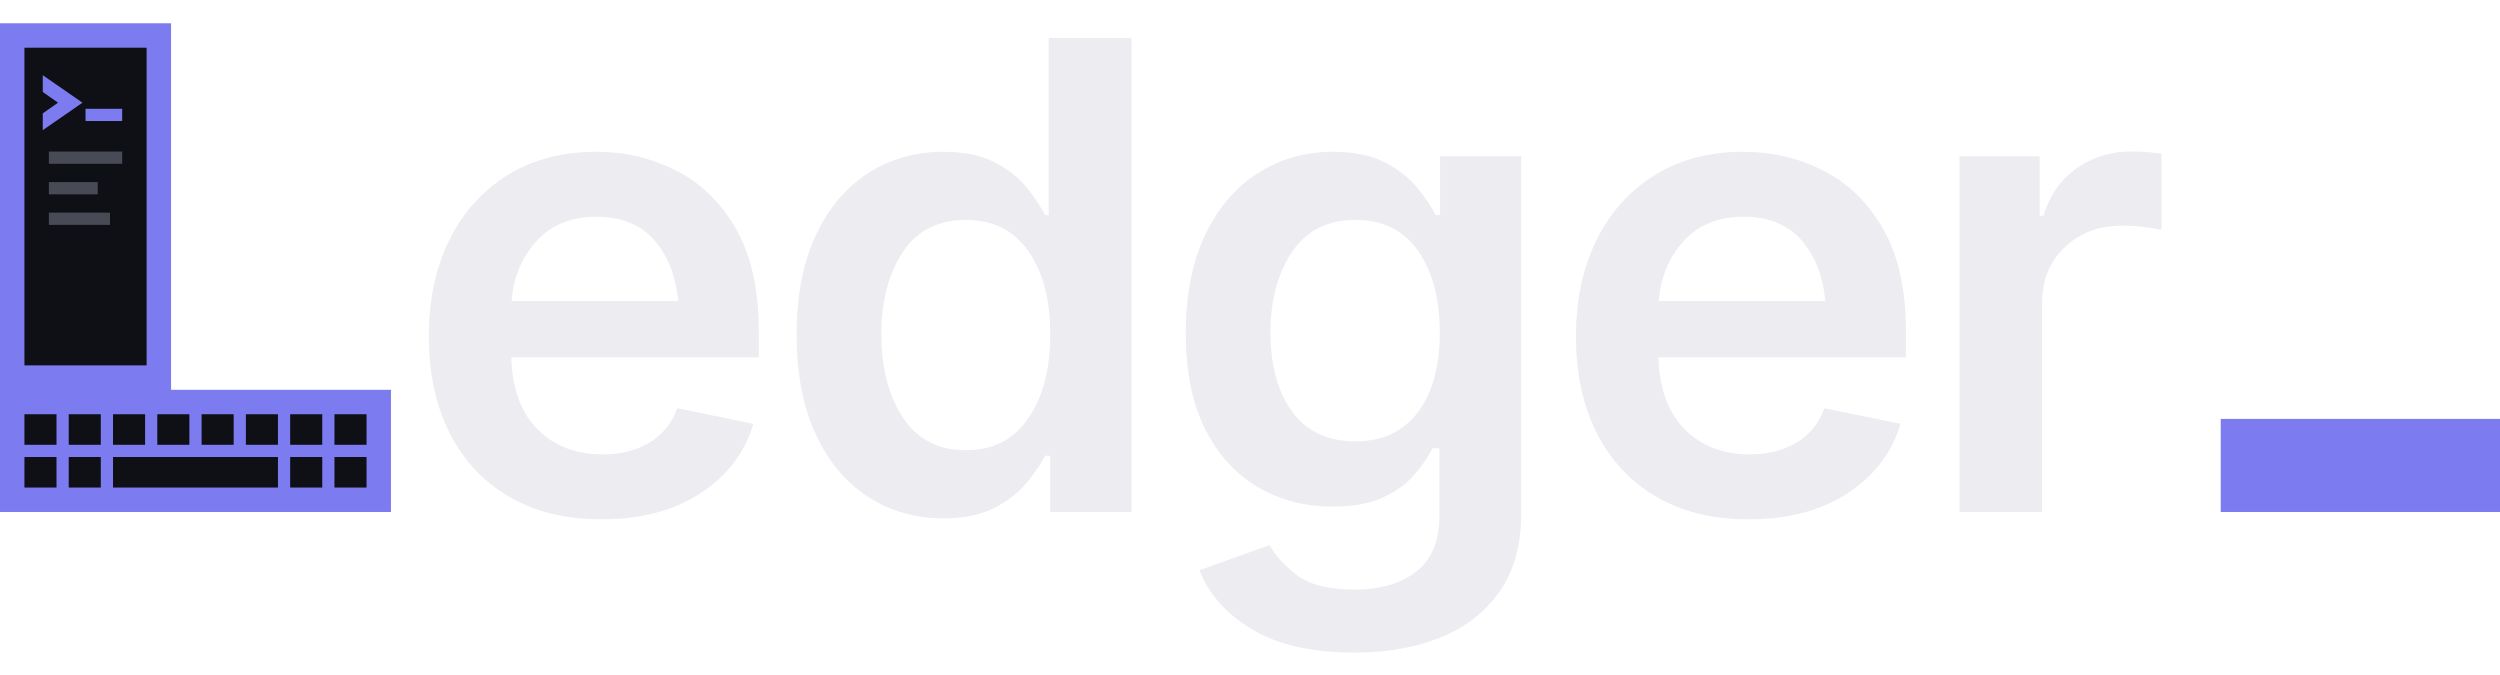
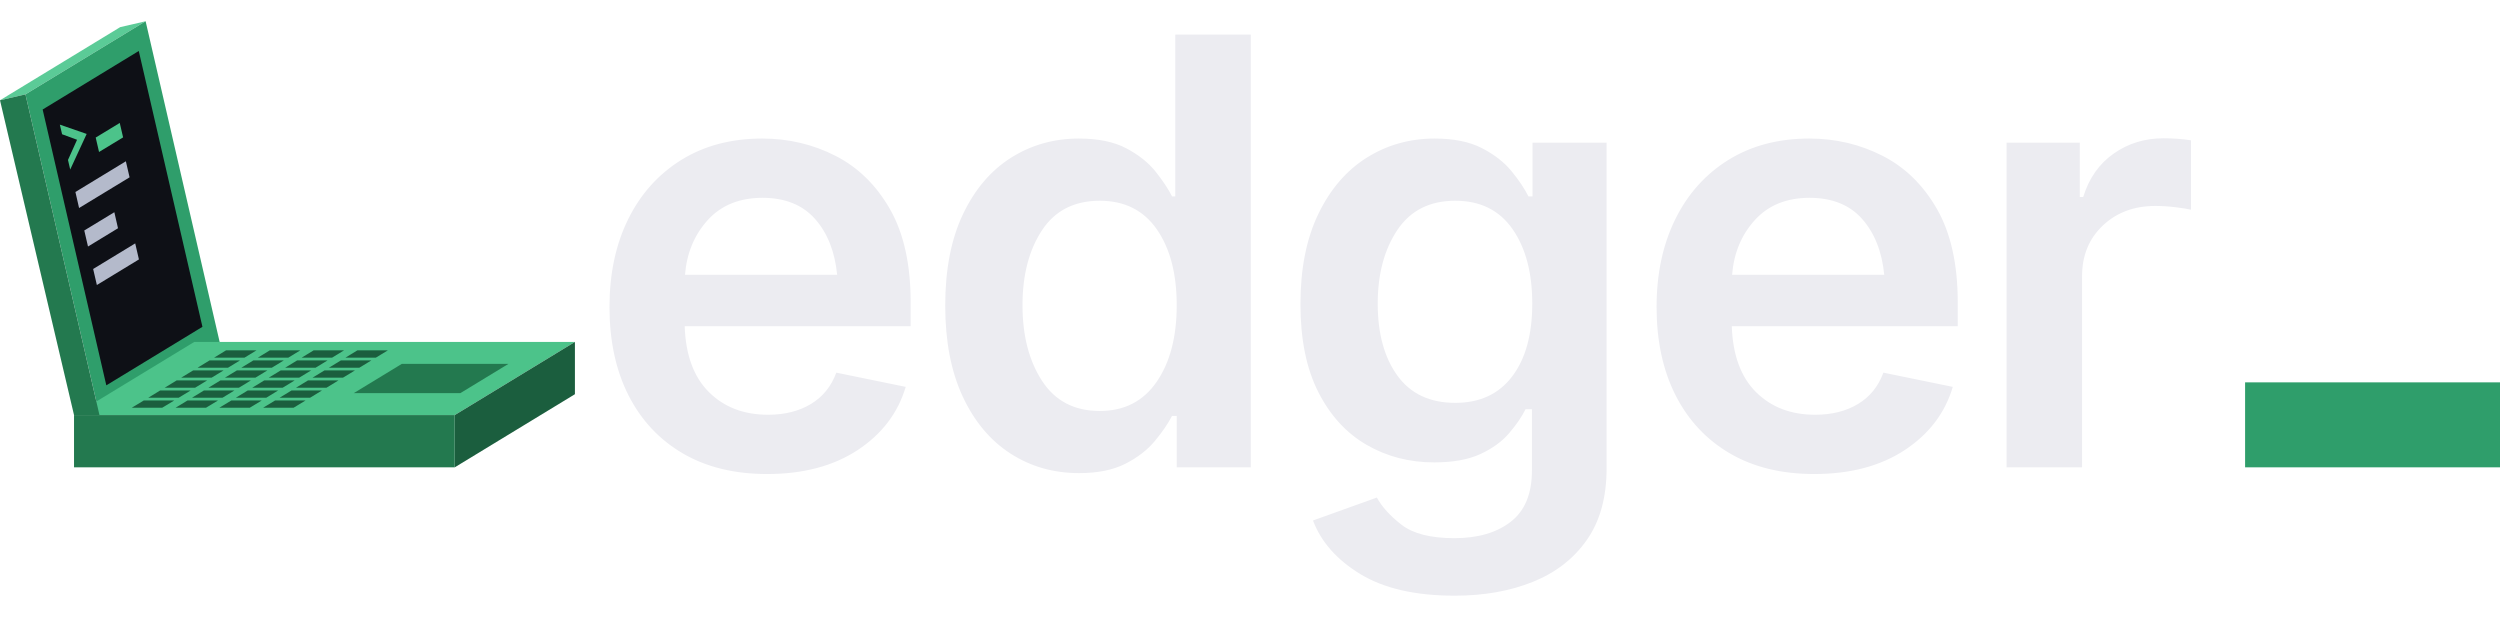
- <svg xmlns="http://www.w3.org/2000/svg" width="429.7" height="116" viewBox="0 0 429.7 116" role="img" aria-label="Ledger">
-   <g transform="translate(0 4) scale(0.2625)">
-     <path d="M0 0L112 0L112 240L256 240L256 320L0 320Z" fill="#7C7CF0" />
-     <rect x="16" y="16" width="80" height="208" fill="#0E1016" />
-     <path d="M28 34L54 52L28 70L28 59L38 52L28 45Z" fill="#7C7CF0" />
-     <rect x="56" y="56" width="24" height="8" fill="#7C7CF0" />
-     <rect x="32" y="84" width="48" height="8" fill="#B4BACB" fill-opacity="0.35" />
-     <rect x="32" y="104" width="32" height="8" fill="#B4BACB" fill-opacity="0.35" />
-     <rect x="32" y="124" width="40" height="8" fill="#B4BACB" fill-opacity="0.35" />
-     <rect x="16" y="256" width="21" height="20" fill="#0E1016" />
-     <rect x="45" y="256" width="21" height="20" fill="#0E1016" />
-     <rect x="74" y="256" width="21" height="20" fill="#0E1016" />
-     <rect x="103" y="256" width="21" height="20" fill="#0E1016" />
-     <rect x="132" y="256" width="21" height="20" fill="#0E1016" />
-     <rect x="161" y="256" width="21" height="20" fill="#0E1016" />
-     <rect x="190" y="256" width="21" height="20" fill="#0E1016" />
-     <rect x="219" y="256" width="21" height="20" fill="#0E1016" />
-     <rect x="16" y="284" width="21" height="20" fill="#0E1016" />
-     <rect x="45" y="284" width="21" height="20" fill="#0E1016" />
-     <rect x="74" y="284" width="108" height="20" fill="#0E1016" />
-     <rect x="190" y="284" width="21" height="20" fill="#0E1016" />
-     <rect x="219" y="284" width="21" height="20" fill="#0E1016" />
+ <svg xmlns="http://www.w3.org/2000/svg" width="470.76" height="116" viewBox="0 0 470.76 116" role="img" aria-label="Ledger">
+   <path d="M4.79 17.77L0.00 18.88L22.63 5.11L27.42 4.00Z" fill="#5BCB97" />
+   <path d="M18.73 78.16L4.79 17.77L27.42 4.00L41.36 64.39Z" fill="#2F9E6B" />
+   <path d="M20.02 72.56L8.03 20.62L26.13 9.60L38.12 61.54Z" fill="#0E1016" />
+   <path d="M11.27 23.47L16.32 25.22L13.22 31.93L12.80 30.12L14.51 26.32L11.69 25.28Z" fill="#4CC38A" />
+   <path d="M18.65 28.62L18.02 25.90L22.55 23.15L23.18 25.87Z" fill="#4CC38A" />
+   <path d="M14.89 39.17L14.20 36.15L23.70 30.37L24.40 33.39Z" fill="#B4BACB" />
+   <path d="M16.57 46.42L15.87 43.40L21.53 39.96L22.22 42.98Z" fill="#B4BACB" />
+   <path d="M18.24 53.67L17.54 50.65L25.46 45.83L26.16 48.85Z" fill="#B4BACB" />
+   <path d="M13.94 78.16L85.63 78.16L108.26 64.39L36.57 64.39Z" fill="#4CC38A" />
+   <path d="M24.81 76.78L30.54 76.78L32.81 75.41L27.07 75.41Z" fill="#1B5E3E" />
+   <path d="M27.91 74.90L33.64 74.90L35.91 73.52L30.17 73.52Z" fill="#1B5E3E" />
+   <path d="M31.01 73.01L36.74 73.01L39.01 71.63L33.27 71.63Z" fill="#1B5E3E" />
+   <path d="M34.11 71.12L39.84 71.12L42.10 69.75L36.37 69.75Z" fill="#1B5E3E" />
+   <path d="M37.21 69.24L42.94 69.24L45.20 67.86L39.47 67.86Z" fill="#1B5E3E" />
+   <path d="M40.31 67.35L46.04 67.35L48.30 65.97L42.57 65.97Z" fill="#1B5E3E" />
+   <path d="M33.05 76.78L38.79 76.78L41.05 75.41L35.31 75.41Z" fill="#1B5E3E" />
+   <path d="M36.15 74.90L41.89 74.90L44.15 73.52L38.41 73.52Z" fill="#1B5E3E" />
+   <path d="M39.25 73.01L44.99 73.01L47.25 71.63L41.51 71.63Z" fill="#1B5E3E" />
+   <path d="M42.35 71.12L48.09 71.12L50.35 69.75L44.61 69.75Z" fill="#1B5E3E" />
+   <path d="M45.45 69.24L51.19 69.24L53.45 67.86L47.71 67.86Z" fill="#1B5E3E" />
+   <path d="M48.55 67.35L54.29 67.35L56.55 65.97L50.81 65.97Z" fill="#1B5E3E" />
+   <path d="M41.30 76.78L47.03 76.78L49.29 75.41L43.56 75.41Z" fill="#1B5E3E" />
+   <path d="M44.40 74.90L50.13 74.90L52.39 73.52L46.66 73.52Z" fill="#1B5E3E" />
+   <path d="M47.50 73.01L53.23 73.01L55.49 71.63L49.76 71.63Z" fill="#1B5E3E" />
+   <path d="M50.60 71.12L56.33 71.12L58.59 69.75L52.86 69.75Z" fill="#1B5E3E" />
+   <path d="M53.70 69.24L59.43 69.24L61.69 67.86L55.96 67.86Z" fill="#1B5E3E" />
+   <path d="M56.80 67.35L62.53 67.35L64.79 65.97L59.06 65.97Z" fill="#1B5E3E" />
+   <path d="M49.54 76.78L55.28 76.78L57.54 75.41L51.80 75.41Z" fill="#1B5E3E" />
+   <path d="M52.64 74.90L58.38 74.90L60.64 73.52L54.90 73.52Z" fill="#1B5E3E" />
+   <path d="M55.74 73.01L61.48 73.01L63.74 71.63L58.00 71.63Z" fill="#1B5E3E" />
+   <path d="M58.84 71.12L64.58 71.12L66.84 69.75L61.10 69.75Z" fill="#1B5E3E" />
+   <path d="M61.94 69.24L67.67 69.24L69.94 67.86L64.20 67.86Z" fill="#1B5E3E" />
+   <path d="M65.04 67.35L70.77 67.35L73.04 65.97L67.30 65.97Z" fill="#1B5E3E" />
+   <path d="M66.61 74.03L86.68 74.03L95.74 68.52L75.66 68.52Z" fill="#23794F" />
+   <path d="M85.63 78.16L108.26 64.39L108.26 74.23L85.63 88.00Z" fill="#1B5E3E" />
+   <path d="M13.94 78.16L85.63 78.16L85.63 88.00L13.94 88.00Z" fill="#23794F" />
+   <path d="M18.73 78.16L4.79 17.77L0.00 18.88L13.94 78.16Z" fill="#23794F" />
+   <g transform="translate(41.06 0)">
+     <path d="M103.40 89.26L103.40 89.26Q94.16 89.26 87.52 85.38Q80.87 81.49 77.29 74.44Q73.71 67.38 73.71 57.81L73.71 57.81Q73.71 48.41 77.23 41.27Q80.76 34.13 87.24 30.11Q93.72 26.09 102.47 26.09L102.47 26.09Q109.91 26.09 116.28 29.35Q122.65 32.60 126.54 39.41Q130.42 46.22 130.42 56.94L130.42 56.94L130.42 61.42L87.87 61.42Q88.14 69.57 92.44 73.84Q96.73 78.10 103.57 78.10L103.57 78.10Q108.27 78.10 111.63 76.08Q115.00 74.05 116.42 70.17L116.42 70.17L129.49 72.85Q127.30 80.23 120.44 84.75Q113.57 89.26 103.40 89.26ZM87.93 51.74L87.93 51.74L116.58 51.74Q115.93 45.18 112.40 41.21Q108.87 37.25 102.53 37.25L102.53 37.25Q96.02 37.25 92.22 41.43Q88.42 45.62 87.93 51.74ZM162.14 89.09L162.14 89.09Q154.93 89.09 149.21 85.40Q143.50 81.71 140.22 74.66Q136.93 67.60 136.93 57.54L136.93 57.54Q136.93 47.37 140.27 40.34Q143.61 33.31 149.32 29.70Q155.04 26.09 162.09 26.09L162.09 26.09Q167.56 26.09 171.03 27.93Q174.50 29.76 176.53 32.30Q178.55 34.84 179.64 36.98L179.64 36.98L180.25 36.98L180.25 6.52L194.47 6.52L194.47 88L180.52 88L180.52 78.32L179.64 78.32Q178.50 80.51 176.42 83.02Q174.34 85.54 170.87 87.32Q167.39 89.09 162.14 89.09ZM166.03 77.39L166.03 77.39Q172.97 77.39 176.75 71.89Q180.52 66.40 180.52 57.48L180.52 57.48Q180.52 48.57 176.77 43.18Q173.03 37.80 166.03 37.80L166.03 37.80Q158.81 37.80 155.14 43.38Q151.48 48.95 151.48 57.48L151.48 57.48Q151.48 66.07 155.17 71.73Q158.86 77.39 166.03 77.39ZM232.86 112.17L232.86 112.17Q221.82 112.17 215.14 108.13Q208.47 104.08 206.18 98.01L206.18 98.01L218.21 93.69Q219.63 96.31 222.88 98.83Q226.14 101.34 232.81 101.34L232.81 101.34Q239.43 101.34 243.42 98.25Q247.41 95.16 247.41 88.60L247.41 88.60L247.41 77.06L246.21 77.06Q245.11 79.25 243.09 81.60Q241.07 83.95 237.68 85.51Q234.29 87.07 228.98 87.07L228.98 87.07Q221.98 87.07 216.27 83.76Q210.55 80.45 207.19 73.84Q203.82 67.22 203.82 57.27L203.82 57.27Q203.82 47.26 207.19 40.29Q210.55 33.31 216.29 29.70Q222.04 26.09 229.09 26.09L229.09 26.09Q234.50 26.09 238.00 27.90Q241.50 29.70 243.58 32.25Q245.66 34.79 246.75 36.98L246.75 36.98L247.52 36.98L247.52 26.86L261.47 26.86L261.47 88.16Q261.47 96.37 257.75 101.67Q254.03 106.98 247.57 109.57Q241.12 112.17 232.86 112.17ZM232.97 75.86L232.97 75.86Q239.92 75.86 243.69 70.88Q247.47 65.91 247.47 57.16L247.47 57.16Q247.47 48.46 243.75 43.13Q240.03 37.80 232.97 37.80L232.97 37.80Q225.75 37.80 222.06 43.32Q218.37 48.84 218.37 57.16L218.37 57.16Q218.37 65.63 222.09 70.75Q225.81 75.86 232.97 75.86ZM300.57 89.26L300.57 89.26Q291.33 89.26 284.69 85.38Q278.04 81.49 274.46 74.44Q270.88 67.38 270.88 57.81L270.88 57.81Q270.88 48.41 274.41 41.27Q277.93 34.13 284.41 30.11Q290.89 26.09 299.64 26.09L299.64 26.09Q307.08 26.09 313.45 29.35Q319.82 32.60 323.71 39.41Q327.59 46.22 327.59 56.94L327.59 56.94L327.59 61.42L285.04 61.42Q285.32 69.57 289.61 73.84Q293.90 78.10 300.74 78.10L300.74 78.10Q305.44 78.10 308.80 76.08Q312.17 74.05 313.59 70.17L313.59 70.17L326.66 72.85Q324.47 80.23 317.61 84.75Q310.75 89.26 300.57 89.26ZM285.10 51.74L285.10 51.74L313.75 51.74Q313.10 45.18 309.57 41.21Q306.04 37.25 299.70 37.25L299.70 37.25Q293.19 37.25 289.39 41.43Q285.59 45.62 285.10 51.74ZM351.00 88L336.79 88L336.79 26.86L350.57 26.86L350.57 37.09L351.22 37.09Q352.86 31.78 356.97 28.91Q361.07 26.04 366.32 26.04L366.32 26.04Q369.05 26.04 371.51 26.42L371.51 26.42L371.51 39.49Q370.64 39.27 368.67 39.03Q366.70 38.78 364.79 38.78L364.79 38.78Q358.82 38.78 354.91 42.47Q351.00 46.16 351.00 52.02L351.00 52.02L351.00 88Z" fill="#ECECF1" />
+     <rect x="381.7" y="72" width="48" height="16" fill="#2F9E6B" />
  </g>
-   <path d="M103.40 89.26L103.40 89.26Q94.16 89.26 87.52 85.38Q80.87 81.49 77.29 74.44Q73.71 67.38 73.71 57.81L73.71 57.81Q73.71 48.41 77.23 41.27Q80.76 34.13 87.24 30.11Q93.72 26.09 102.47 26.09L102.47 26.09Q109.91 26.09 116.28 29.35Q122.65 32.60 126.54 39.41Q130.42 46.22 130.42 56.94L130.42 56.94L130.42 61.42L87.87 61.42Q88.14 69.57 92.44 73.84Q96.73 78.10 103.57 78.10L103.57 78.10Q108.27 78.10 111.63 76.08Q115.00 74.05 116.42 70.17L116.42 70.17L129.49 72.85Q127.30 80.23 120.44 84.75Q113.57 89.26 103.40 89.26ZM87.93 51.74L87.93 51.74L116.58 51.74Q115.93 45.18 112.40 41.21Q108.87 37.25 102.53 37.25L102.53 37.25Q96.02 37.25 92.22 41.43Q88.42 45.62 87.93 51.74ZM162.14 89.09L162.14 89.09Q154.93 89.09 149.21 85.40Q143.50 81.71 140.22 74.66Q136.93 67.60 136.93 57.54L136.93 57.54Q136.93 47.37 140.27 40.34Q143.61 33.31 149.32 29.70Q155.04 26.09 162.09 26.09L162.09 26.09Q167.56 26.09 171.03 27.93Q174.50 29.76 176.53 32.30Q178.55 34.84 179.64 36.98L179.64 36.98L180.25 36.98L180.25 6.52L194.47 6.52L194.47 88L180.52 88L180.52 78.32L179.64 78.32Q178.50 80.51 176.42 83.02Q174.34 85.54 170.87 87.32Q167.39 89.09 162.14 89.09ZM166.03 77.39L166.03 77.39Q172.97 77.39 176.75 71.89Q180.52 66.40 180.52 57.48L180.52 57.48Q180.52 48.57 176.77 43.18Q173.03 37.80 166.03 37.80L166.03 37.80Q158.81 37.80 155.14 43.38Q151.48 48.95 151.48 57.48L151.48 57.48Q151.48 66.07 155.17 71.73Q158.86 77.39 166.03 77.39ZM232.86 112.17L232.86 112.17Q221.82 112.17 215.14 108.13Q208.47 104.08 206.18 98.01L206.18 98.01L218.21 93.69Q219.63 96.31 222.88 98.83Q226.14 101.34 232.81 101.34L232.81 101.34Q239.43 101.34 243.42 98.25Q247.41 95.16 247.41 88.60L247.41 88.60L247.41 77.06L246.21 77.06Q245.11 79.25 243.09 81.60Q241.07 83.95 237.68 85.51Q234.29 87.07 228.98 87.07L228.98 87.07Q221.98 87.07 216.27 83.76Q210.55 80.45 207.19 73.84Q203.82 67.22 203.82 57.27L203.82 57.27Q203.82 47.26 207.19 40.29Q210.55 33.31 216.29 29.70Q222.04 26.09 229.09 26.09L229.09 26.09Q234.50 26.09 238.00 27.90Q241.50 29.70 243.58 32.25Q245.66 34.79 246.75 36.98L246.75 36.98L247.52 36.98L247.52 26.86L261.47 26.86L261.47 88.16Q261.47 96.37 257.75 101.67Q254.03 106.98 247.57 109.57Q241.12 112.17 232.86 112.17ZM232.97 75.86L232.97 75.86Q239.92 75.86 243.69 70.88Q247.47 65.91 247.47 57.16L247.47 57.16Q247.47 48.46 243.75 43.13Q240.03 37.80 232.97 37.80L232.97 37.80Q225.75 37.80 222.06 43.32Q218.37 48.84 218.37 57.16L218.37 57.16Q218.37 65.63 222.09 70.75Q225.81 75.86 232.97 75.86ZM300.57 89.26L300.57 89.26Q291.33 89.26 284.69 85.38Q278.04 81.49 274.46 74.44Q270.88 67.38 270.88 57.81L270.88 57.81Q270.88 48.41 274.41 41.27Q277.93 34.13 284.41 30.11Q290.89 26.09 299.64 26.09L299.64 26.09Q307.08 26.09 313.45 29.35Q319.82 32.60 323.71 39.41Q327.59 46.22 327.59 56.94L327.59 56.94L327.59 61.42L285.04 61.42Q285.32 69.57 289.61 73.84Q293.90 78.10 300.74 78.10L300.74 78.10Q305.44 78.10 308.80 76.08Q312.17 74.05 313.59 70.17L313.59 70.17L326.66 72.85Q324.47 80.23 317.61 84.75Q310.75 89.26 300.57 89.26ZM285.10 51.74L285.10 51.74L313.75 51.74Q313.10 45.18 309.57 41.21Q306.04 37.25 299.70 37.25L299.70 37.25Q293.19 37.25 289.39 41.43Q285.59 45.62 285.10 51.74ZM351.00 88L336.79 88L336.79 26.86L350.57 26.86L350.57 37.09L351.22 37.09Q352.86 31.78 356.97 28.91Q361.07 26.04 366.32 26.04L366.32 26.04Q369.05 26.04 371.51 26.42L371.51 26.42L371.51 39.49Q370.64 39.27 368.67 39.03Q366.70 38.78 364.79 38.78L364.79 38.78Q358.82 38.78 354.91 42.47Q351.00 46.16 351.00 52.02L351.00 52.02L351.00 88Z" fill="#ECECF1" />
-   <rect x="381.7" y="72" width="48" height="16" fill="#7C7CF0" />
</svg>
